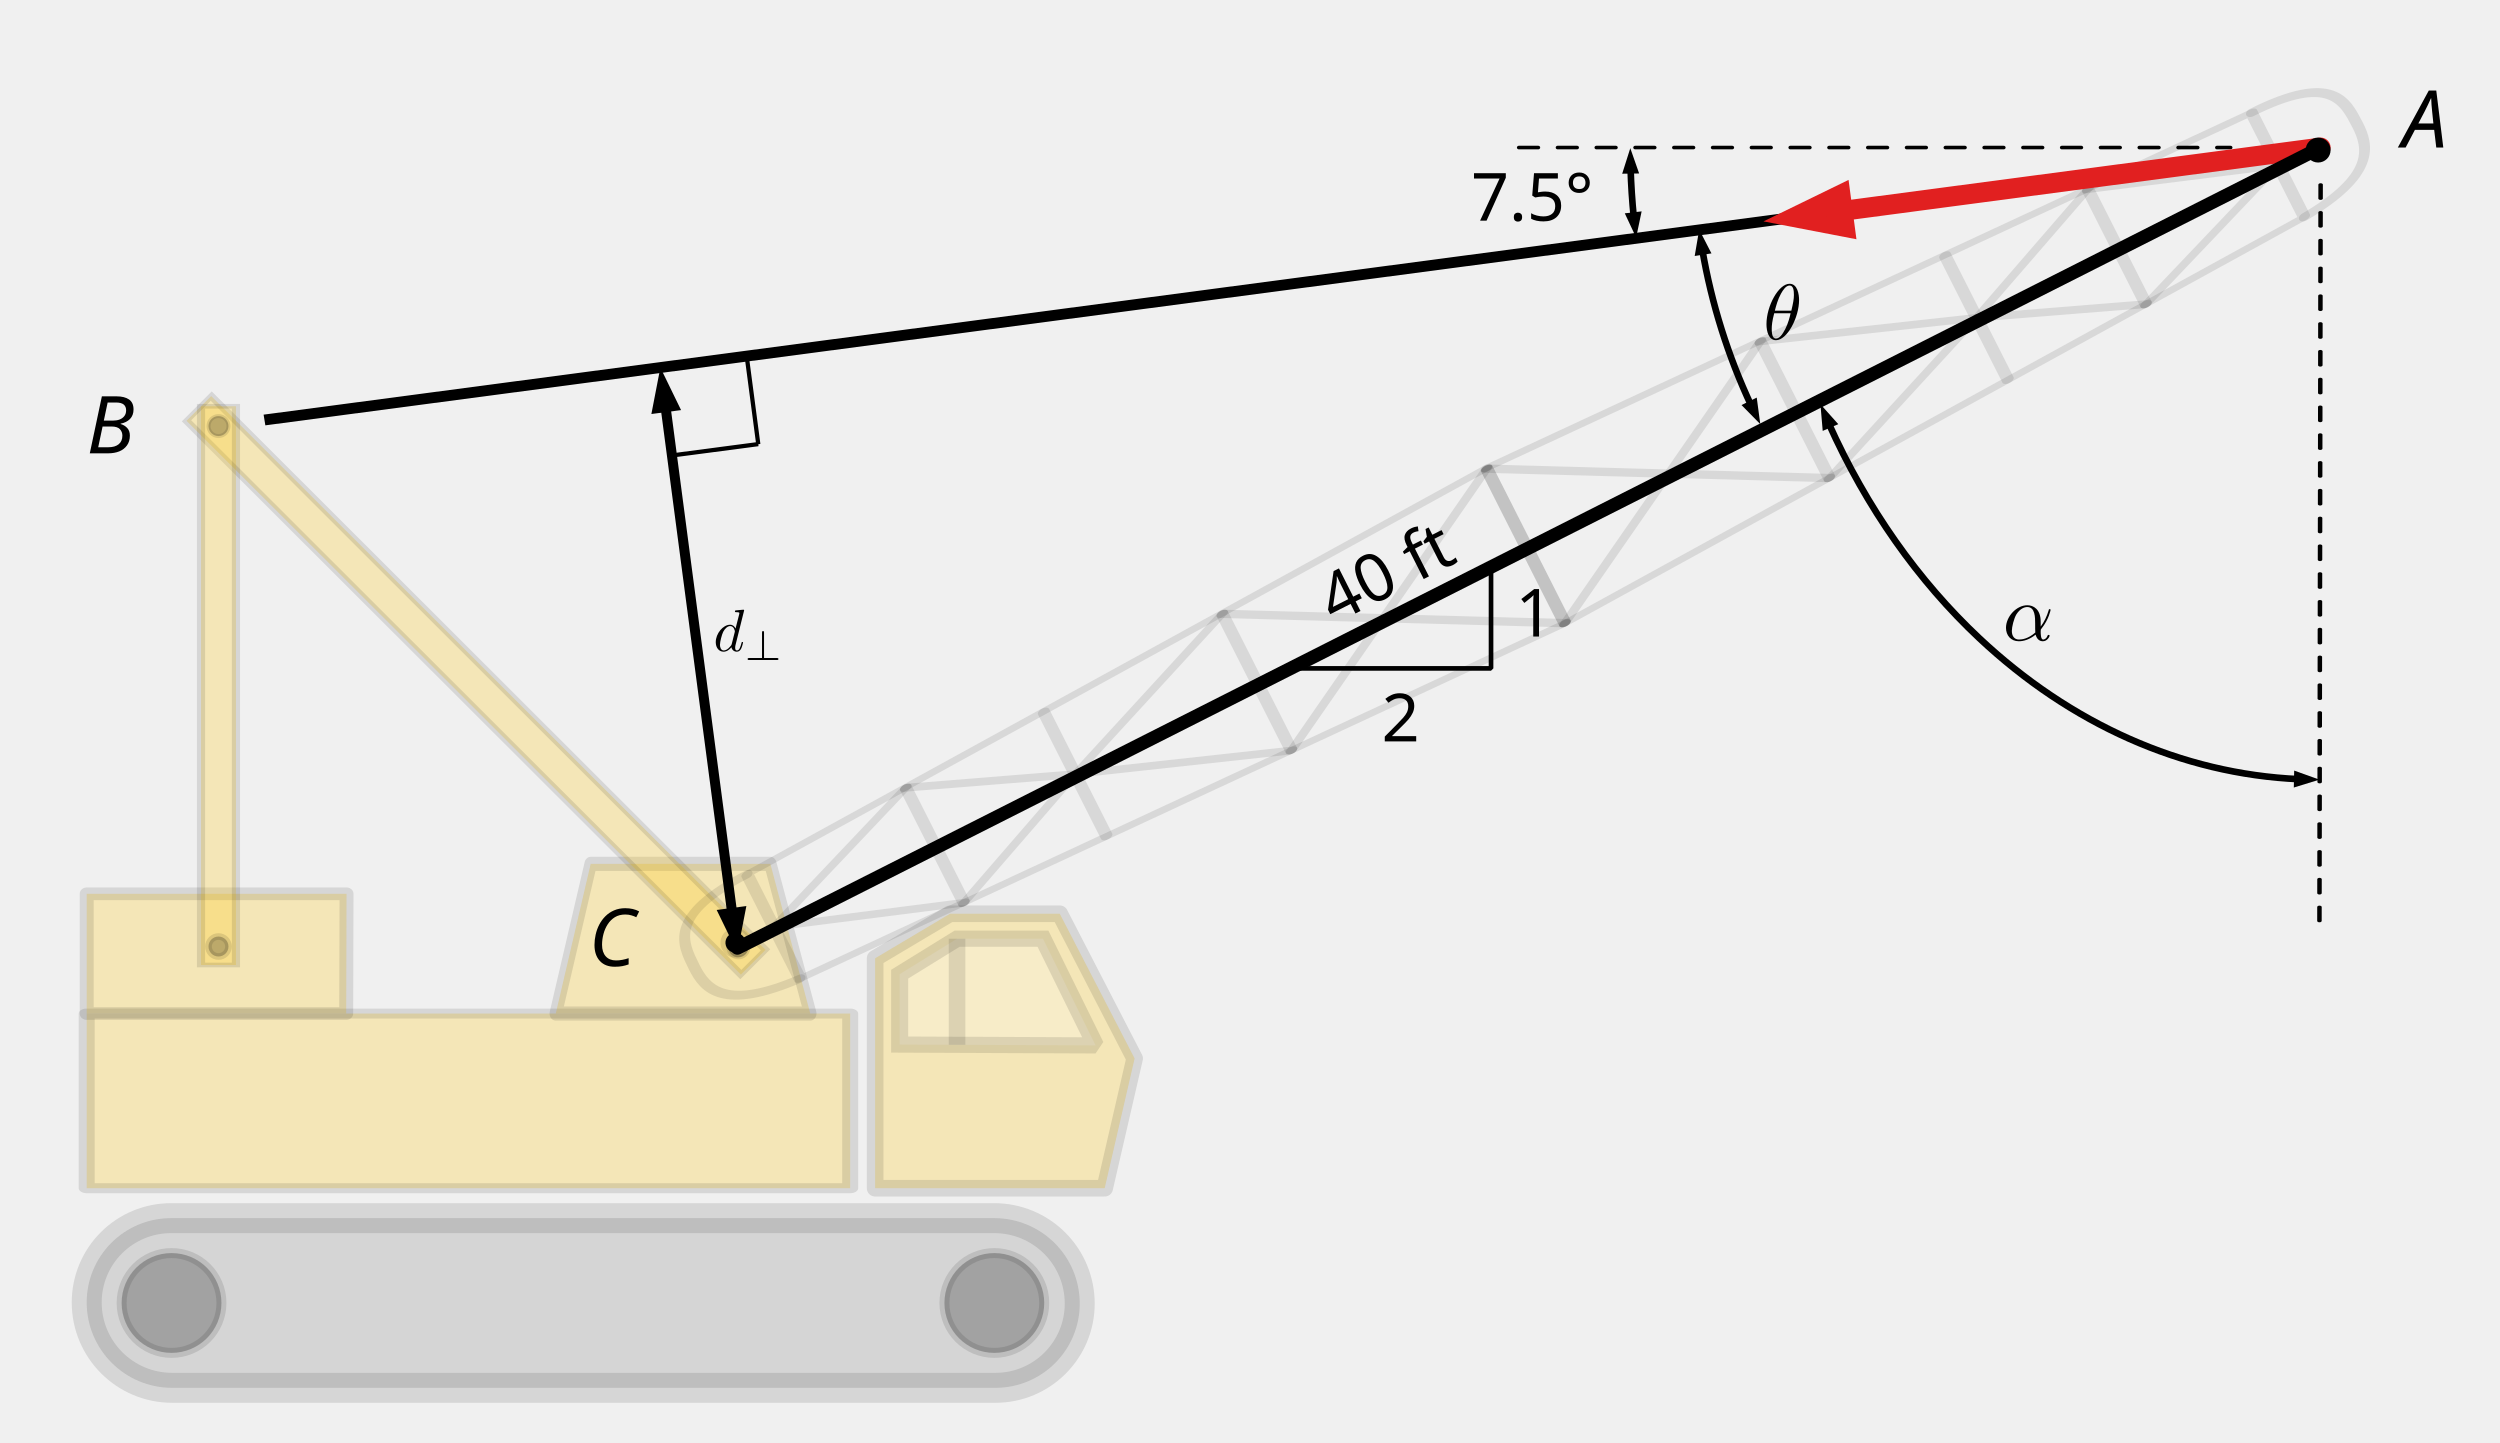
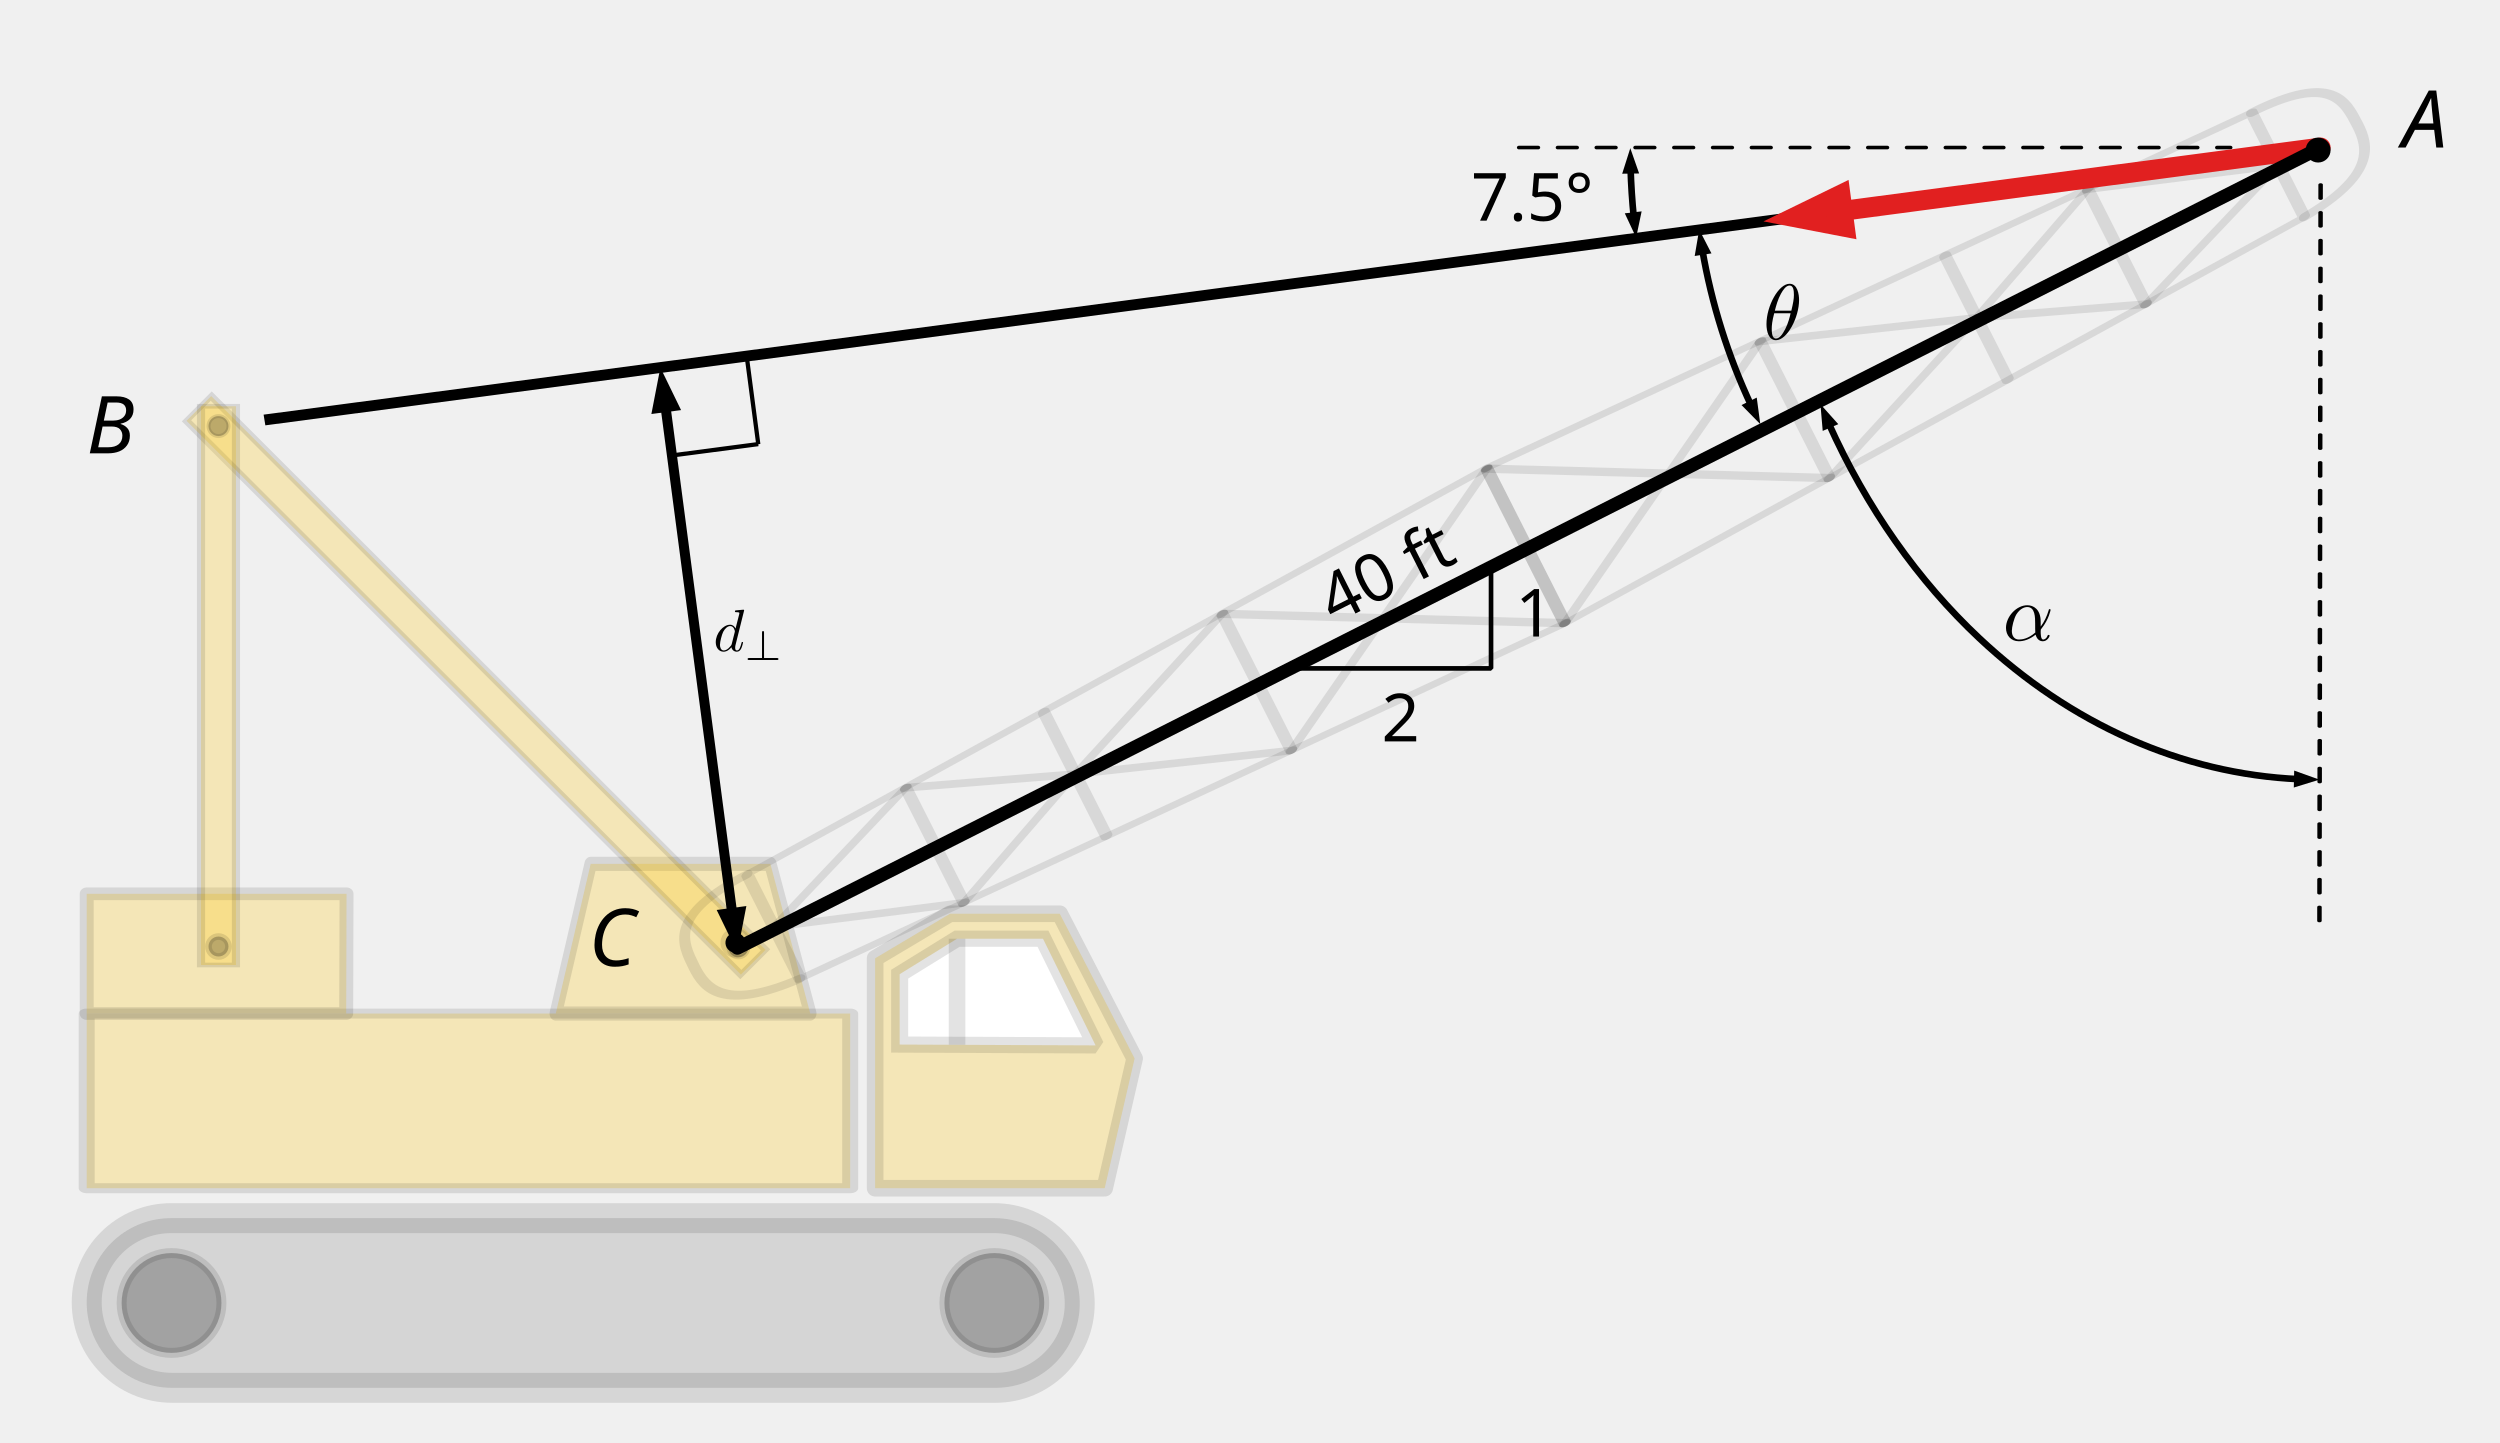
<svg xmlns="http://www.w3.org/2000/svg" width="100%" height="100%" viewBox="0 0 501 289" version="1.1" xml:space="preserve" style="fill-rule:evenodd;clip-rule:evenodd;stroke-linecap:round;stroke-miterlimit:1.5;">
  <g transform="matrix(1,0,0,1,-526,-709)">
    <g id="mobile_crane_diagram" transform="matrix(1,0,0,0.768,469.377,670.718)">
      <rect x="57" y="50" width="500" height="375" style="fill:none;" />
      <g transform="matrix(1,0,0,1.30208,-10,-128.385)">
        <g id="track">
          <path d="M265.888,381C270.426,381 274.779,382.803 277.988,386.012C281.197,389.221 283,393.574 283,398.112L283,398.114C283,407.44 275.44,415 266.114,415C228.629,415 138.814,415 101.116,415C91.663,415 84,407.337 84,397.884C84,397.883 84,397.883 84,397.882C84,393.405 85.779,389.111 88.945,385.945C92.111,382.779 96.405,381 100.882,381L265.888,381Z" style="fill:rgb(128,128,128);fill-opacity:0.24;stroke:black;stroke-opacity:0.11;stroke-width:6px;" />
          <g transform="matrix(0.833333,0,0,0.833333,9.33233,57.1667)">
            <circle cx="110" cy="409" r="12" style="fill-opacity:0.24;stroke:black;stroke-opacity:0.11;stroke-width:2.4px;stroke-linecap:butt;" />
          </g>
          <g transform="matrix(0.833333,0,0,0.833333,174.221,57.1667)">
            <circle cx="110" cy="409" r="12" style="fill-opacity:0.24;stroke:black;stroke-opacity:0.11;stroke-width:2.4px;stroke-linecap:butt;" />
          </g>
        </g>
        <g id="body">
          <g transform="matrix(1,0,0,0.625,18,140)">
            <rect x="66" y="320" width="153" height="56" style="fill:rgb(255,197,0);fill-opacity:0.24;stroke:black;stroke-opacity:0.11;stroke-width:3.2px;stroke-linejoin:round;" />
          </g>
          <g transform="matrix(0.881356,0,0,1,28.4322,0)">
            <path d="M227.567,340L218.49,310L177.644,310L169.702,340L227.567,340Z" style="fill:rgb(255,197,0);fill-opacity:0.24;stroke:black;stroke-opacity:0.11;stroke-width:2.83px;stroke-linejoin:round;" />
          </g>
          <g id="weight" transform="matrix(0.881356,0,0,0.8,-64.0678,68)">
            <path d="M227,340L227.077,310L168,310L168,340L227,340Z" style="fill:rgb(255,197,0);fill-opacity:0.24;stroke:black;stroke-opacity:0.11;stroke-width:3.17px;stroke-linejoin:round;" />
          </g>
        </g>
        <g id="cab">
          <g transform="matrix(1,0,0,1,14,0)">
            <path d="M228,375L274,375L280,349L265,320L243,320L228,328.924L228,375Z" style="fill:rgb(255,197,0);fill-opacity:0.24;stroke:black;stroke-opacity:0.11;stroke-width:3.33px;stroke-linejoin:round;" />
          </g>
          <g transform="matrix(0.7667,0,0,0.726146,56.7732,95.3833)">
-             <path d="M248,326L263,316.213L285.46,316.213L299.212,345.655L248,345.425L248,326Z" style="fill:white;fill-opacity:0.24;stroke:black;stroke-opacity:0.11;stroke-width:4.46px;stroke-linecap:butt;" />
+             <path d="M248,326L263,316.213L285.46,316.213L299.212,345.655L248,345.425L248,326Z" style="fill:white;stroke:black;stroke-opacity:0.11;stroke-width:4.46px;stroke-linecap:butt;" />
          </g>
          <path d="M258.415,325L258.415,346.26" style="fill:none;stroke:black;stroke-opacity:0.11;stroke-width:3.33px;stroke-linecap:butt;" />
        </g>
        <g transform="matrix(0.70673,-0.707484,0.605643,0.604997,-84.2961,232.281)">
          <g transform="matrix(-5.55112e-17,0.931244,1,5.55112e-17,37.9078,44.0081)">
            <rect x="110.034" y="103" width="196.966" height="7" style="fill:rgb(255,197,0);fill-opacity:0.24;stroke:black;stroke-opacity:0.11;stroke-width:1.47px;stroke-linecap:butt;" />
          </g>
          <g transform="matrix(-0.776806,0,-4.31214e-17,0.907429,513.391,91.7907)">
            <circle cx="475" cy="257" r="2.575" style="fill-opacity:0.24;stroke:black;stroke-opacity:0.11;stroke-width:1.03px;stroke-linejoin:round;" />
          </g>
        </g>
        <g transform="matrix(1,0,0,0.756846,0,80.3073)">
          <g transform="matrix(1,0,0,1,-34,0.373805)">
            <g transform="matrix(1.5238e-17,0.751145,1,1.5238e-17,37.9078,99.2985)">
              <rect x="110.034" y="103" width="196.966" height="7" style="fill:rgb(255,197,0);fill-opacity:0.24;stroke:black;stroke-opacity:0.11;stroke-width:1.64px;stroke-linecap:butt;" />
            </g>
            <g transform="matrix(-0.776806,0,0,1.02637,513.391,61.2222)">
              <circle cx="475" cy="257" r="2.575" style="fill-opacity:0.24;stroke:black;stroke-opacity:0.11;stroke-width:1.72px;stroke-linejoin:round;" />
            </g>
          </g>
          <g transform="matrix(-0.776806,-1.70925e-16,-1.29364e-16,1.02637,479.391,-76.2089)">
            <circle cx="475" cy="257" r="2.575" style="fill-opacity:0.24;stroke:black;stroke-opacity:0.11;stroke-width:1.03px;stroke-linejoin:round;" />
          </g>
        </g>
      </g>
      <g id="boom" transform="matrix(0.957047,-0.377517,0.289933,1.24615,-19.048,30.6705)">
        <g transform="matrix(1.08738,-0.191735,0.173648,0.984808,-111.228,110.413)">
          <g transform="matrix(-1.11692,0,0,0.667761,771.623,70.1025)">
            <g>
              <g transform="matrix(1.00366,0,0,1.00366,-19.8718,8.26007)">
                <path d="M374.5,202L238,193.5L238,158.5L374.5,150" style="fill:none;stroke:black;stroke-opacity:0.1;stroke-width:2.01px;stroke-linejoin:round;" />
              </g>
              <g transform="matrix(-1.15547,0,0,1.49754,827.954,-104.981)">
                <path d="M527.018,181.846C539.719,181.928 539.499,188.404 539.55,193.575C539.601,198.746 538.468,204.278 527.018,205.303" style="fill:none;stroke:black;stroke-opacity:0.1;stroke-width:1.62px;stroke-linejoin:round;" />
              </g>
              <g transform="matrix(0.999989,0.00110936,0.00110936,0.884626,-0.172592,17.9495)">
                <path d="M356,159L355.935,217.782" style="fill:none;stroke:black;stroke-opacity:0.1;stroke-width:2.07px;stroke-linejoin:round;" />
              </g>
              <path d="M248.349,165.672L273.914,185" style="fill:none;stroke:black;stroke-opacity:0.1;stroke-width:2.02px;stroke-linejoin:round;" />
              <path d="M248.349,204.328L273.914,185" style="fill:none;stroke:black;stroke-opacity:0.1;stroke-width:2.02px;stroke-linejoin:round;" />
              <path d="M248.349,165.672L219,185.048" style="fill:none;stroke:black;stroke-opacity:0.1;stroke-width:2.02px;stroke-linejoin:round;" />
              <path d="M219,185.048L248.349,204.328" style="fill:none;stroke:black;stroke-opacity:0.1;stroke-width:2.02px;stroke-linejoin:round;" />
              <path d="M248.349,165.672L248.349,204.424" style="fill:none;stroke:black;stroke-opacity:0.1;stroke-width:2.02px;stroke-linejoin:round;" />
              <path d="M273.914,185L273.914,205.895" style="fill:none;stroke:black;stroke-opacity:0.1;stroke-width:2.02px;stroke-linejoin:round;" />
              <path d="M273.914,185L273.914,164.004" style="fill:none;stroke:black;stroke-opacity:0.1;stroke-width:2.02px;stroke-linejoin:round;" />
              <g transform="matrix(0.959167,0.0408163,0.0408163,0.9592,4.04679,-4.04513)">
                <path d="M307,207.98L360.356,154.646" style="fill:none;stroke:black;stroke-opacity:0.1;stroke-width:2.02px;stroke-linejoin:round;" />
              </g>
              <path d="M307,162.02L356,210.969" style="fill:none;stroke:black;stroke-opacity:0.1;stroke-width:2.02px;stroke-linejoin:round;" />
              <path d="M307,162.02L307,207.98" style="fill:none;stroke:black;stroke-opacity:0.1;stroke-width:2.02px;stroke-linejoin:round;" />
              <path d="M307,162.02L273.914,185" style="fill:none;stroke:black;stroke-opacity:0.1;stroke-width:2.02px;stroke-linejoin:round;" />
              <path d="M307,207.98L273.914,185" style="fill:none;stroke:black;stroke-opacity:0.1;stroke-width:2.02px;stroke-linejoin:round;" />
            </g>
          </g>
          <g transform="matrix(1.11692,0,0,0.667761,-23.6234,70.1025)">
            <g>
              <g transform="matrix(1.00366,0,0,1.00366,-19.8718,8.26007)">
                <path d="M374.5,202L238,193.5L238,158.5L374.5,150" style="fill:none;stroke:black;stroke-opacity:0.1;stroke-width:2.01px;stroke-linejoin:round;" />
              </g>
              <g transform="matrix(-1.15547,0,0,1.49754,827.954,-104.981)">
                <path d="M527.018,181.846C539.719,181.928 539.499,188.404 539.55,193.575C539.601,198.746 538.468,204.278 527.018,205.303" style="fill:none;stroke:black;stroke-opacity:0.1;stroke-width:1.62px;stroke-linejoin:round;" />
              </g>
              <g transform="matrix(0.999989,0.00110936,0.00110936,0.884626,-0.172592,17.9495)">
                <path d="M356,159L355.935,217.782" style="fill:none;stroke:black;stroke-opacity:0.1;stroke-width:2.07px;stroke-linejoin:round;" />
              </g>
              <path d="M248.349,165.672L273.914,185" style="fill:none;stroke:black;stroke-opacity:0.1;stroke-width:2.02px;stroke-linejoin:round;" />
              <path d="M248.349,204.328L273.914,185" style="fill:none;stroke:black;stroke-opacity:0.1;stroke-width:2.02px;stroke-linejoin:round;" />
              <path d="M248.349,165.672L219,185.048" style="fill:none;stroke:black;stroke-opacity:0.1;stroke-width:2.02px;stroke-linejoin:round;" />
              <path d="M219,185.048L248.349,204.328" style="fill:none;stroke:black;stroke-opacity:0.1;stroke-width:2.02px;stroke-linejoin:round;" />
              <path d="M248.349,165.672L248.349,204.424" style="fill:none;stroke:black;stroke-opacity:0.1;stroke-width:2.02px;stroke-linejoin:round;" />
              <path d="M273.914,185L273.914,205.895" style="fill:none;stroke:black;stroke-opacity:0.1;stroke-width:2.02px;stroke-linejoin:round;" />
              <path d="M273.914,185L273.914,164.004" style="fill:none;stroke:black;stroke-opacity:0.1;stroke-width:2.02px;stroke-linejoin:round;" />
              <g transform="matrix(0.959167,0.0408163,0.0408163,0.9592,4.04679,-4.04513)">
                <path d="M307,207.98L360.356,154.646" style="fill:none;stroke:black;stroke-opacity:0.1;stroke-width:2.02px;stroke-linejoin:round;" />
              </g>
              <path d="M307,162.02L356,210.969" style="fill:none;stroke:black;stroke-opacity:0.1;stroke-width:2.02px;stroke-linejoin:round;" />
              <path d="M307,162.02L307,207.98" style="fill:none;stroke:black;stroke-opacity:0.1;stroke-width:2.02px;stroke-linejoin:round;" />
              <path d="M307,162.02L273.914,185" style="fill:none;stroke:black;stroke-opacity:0.1;stroke-width:2.02px;stroke-linejoin:round;" />
              <path d="M307,207.98L273.914,185" style="fill:none;stroke:black;stroke-opacity:0.1;stroke-width:2.02px;stroke-linejoin:round;" />
            </g>
          </g>
        </g>
        <g transform="matrix(0.776806,1.38253e-16,1.38253e-16,-0.776806,-214.558,459.214)">
          <circle cx="475" cy="257" r="2.575" style="stroke:black;stroke-opacity:0.1;stroke-width:2.57px;stroke-linejoin:round;" />
        </g>
      </g>
      <g id="topping-lift" transform="matrix(1.50696,-0.0729575,-0.0531522,1.31046,-46.8855,-123.473)">
        <path d="M111.691,222.105L383.745,183.006" style="fill:none;stroke:black;stroke-width:2.17px;stroke-linecap:butt;stroke-linejoin:round;" />
      </g>
      <g id="topping-lift1" transform="matrix(-0.0854238,0.575534,-0.989118,0.100483,418.189,59.1494)">
        <g transform="matrix(0.179213,-1.02648,2.29703,-0.198379,-81.21,372.557)">
          <path d="M136.486,82.185L132.337,73.654L130.537,82.968L136.486,82.185Z" />
          <path d="M149.57,181.572L147.771,190.887L143.622,182.356L149.57,181.572Z" />
          <path d="M133.276,80.792C136.033,101.729 144.075,162.812 146.831,183.749" style="fill:none;stroke:black;stroke-width:2px;stroke-linejoin:round;" />
        </g>
      </g>
      <g id="topping-lift2" transform="matrix(-0.133085,0.104149,-0.983249,0.158534,439.592,96.7521)">
        <path d="M111.691,222.105L383.745,183.006" style="fill:none;stroke:black;stroke-width:0.85px;stroke-linejoin:round;" />
      </g>
      <g id="topping-lift3" transform="matrix(0.0799861,0.173288,0.121754,1.28027,155.584,-135.064)">
        <path d="M111.691,222.105L383.745,183.006" style="fill:none;stroke:black;stroke-width:0.85px;stroke-linejoin:round;" />
      </g>
      <g transform="matrix(1,0,0,1.30208,240.055,-200.379)">
        <g transform="matrix(16,0,0,16,309.883,221.744)">
                </g>
        <text x="298px" y="221.744px" style="font-family:'CMUSerif-Italic', 'CMU Serif';font-weight:500;font-style:italic;font-size:16px;">A</text>
      </g>
      <g transform="matrix(1,0,0,1.30208,-224.039,-120.587)">
        <g transform="matrix(16,0,0,16,309.242,221.744)">
                </g>
        <text x="298px" y="221.744px" style="font-family:'CMUSerif-Italic', 'CMU Serif';font-weight:500;font-style:italic;font-size:16px;">B</text>
      </g>
      <g transform="matrix(1,0,0,1,0.770783,-52.164)">
        <g id="glyph-0-1" transform="matrix(1,0,0,1.30208,198.805,271.903)">
          <g>
            <path d="M6.172,-8.156C6.172,-8.172 6.172,-8.297 6.016,-8.297C5.828,-8.297 4.703,-8.188 4.5,-8.156C4.406,-8.156 4.328,-8.094 4.328,-7.938C4.328,-7.797 4.438,-7.797 4.609,-7.797C5.188,-7.797 5.219,-7.703 5.219,-7.594L5.172,-7.344L4.453,-4.516C4.25,-4.953 3.891,-5.281 3.359,-5.281C1.953,-5.281 0.484,-3.531 0.484,-1.781C0.484,-0.656 1.141,0.125 2.063,0.125C2.313,0.125 2.906,0.078 3.625,-0.766C3.719,-0.266 4.141,0.125 4.703,0.125C5.125,0.125 5.406,-0.141 5.594,-0.531C5.797,-0.953 5.953,-1.688 5.953,-1.703C5.953,-1.828 5.844,-1.828 5.813,-1.828C5.688,-1.828 5.672,-1.781 5.641,-1.609C5.438,-0.844 5.219,-0.125 4.734,-0.125C4.406,-0.125 4.375,-0.438 4.375,-0.688C4.375,-0.969 4.406,-1.047 4.453,-1.25L6.172,-8.156ZM3.688,-1.422C3.625,-1.203 3.625,-1.188 3.438,-0.984C2.922,-0.328 2.422,-0.125 2.094,-0.125C1.5,-0.125 1.328,-0.781 1.328,-1.25C1.328,-1.859 1.703,-3.328 1.984,-3.875C2.359,-4.578 2.891,-5.016 3.375,-5.016C4.141,-5.016 4.313,-4.047 4.313,-3.969C4.313,-3.891 4.297,-3.828 4.281,-3.766L3.688,-1.422Z" style="fill-rule:nonzero;" />
          </g>
        </g>
        <g id="glyph-1-1" transform="matrix(1,0,0,1.30208,205.028,274.237)">
          <g>
            <path d="M3.938,-5.484C3.938,-5.609 3.938,-5.813 3.75,-5.813C3.531,-5.813 3.531,-5.625 3.531,-5.484L3.531,-0.406L0.984,-0.406C0.859,-0.406 0.641,-0.406 0.641,-0.203C0.641,0 0.844,0 0.984,0L6.5,0C6.641,0 6.828,0 6.828,-0.203C6.828,-0.406 6.641,-0.406 6.5,-0.406L3.938,-0.406L3.938,-5.484Z" style="fill-rule:nonzero;" />
          </g>
        </g>
      </g>
      <g transform="matrix(1,0,0,1.30208,-123.398,13.1786)">
        <g transform="matrix(16,0,0,16,309.438,221.744)">
                </g>
        <text x="298px" y="221.744px" style="font-family:'CMUSerif-Italic', 'CMU Serif';font-weight:500;font-style:italic;font-size:16px;">C</text>
      </g>
      <g transform="matrix(1,0,0,1.30208,53.4185,-181.296)">
        <g transform="matrix(13.3333,0,0,13.3333,319.471,221.744)">
                </g>
        <text x="298px" y="221.744px" style="font-family:'CMUSerif-Roman', 'CMU Serif';font-weight:500;font-size:13.333px;">7.5°</text>
      </g>
      <g transform="matrix(0.892586,-0.58708,0.450878,1.16222,-42.0379,130.012)">
        <g transform="matrix(13.3333,0,0,13.3333,324.999,221.744)">
                </g>
        <text x="298px" y="221.744px" style="font-family:'CMUSerif-Roman', 'CMU Serif';font-weight:500;font-size:13.333px;">40 ft</text>
      </g>
      <g id="glyph-0-11" transform="matrix(1,0,0,1.30208,457.967,216.951)">
        <g>
          <path d="M7.609,-3.766C7.609,-6.266 6.125,-7.047 4.938,-7.047C2.75,-7.047 0.656,-4.766 0.656,-2.516C0.656,-1.031 1.609,0.172 3.234,0.172C4.234,0.172 5.391,-0.188 6.594,-1.156C6.813,-0.313 7.328,0.172 8.047,0.172C8.891,0.172 9.391,-0.703 9.391,-0.953C9.391,-1.063 9.297,-1.109 9.203,-1.109C9.078,-1.109 9.031,-1.063 8.984,-0.953C8.703,-0.172 8.125,-0.172 8.094,-0.172C7.609,-0.172 7.609,-1.422 7.609,-1.797C7.609,-2.141 7.609,-2.172 7.766,-2.359C9.266,-4.234 9.594,-6.094 9.594,-6.109C9.594,-6.141 9.578,-6.266 9.406,-6.266C9.25,-6.266 9.25,-6.219 9.172,-5.922C8.875,-4.922 8.344,-3.719 7.609,-2.766L7.609,-3.766ZM6.531,-1.578C5.125,-0.344 3.906,-0.172 3.266,-0.172C2.313,-0.172 1.828,-0.891 1.828,-1.906C1.828,-2.688 2.25,-4.422 2.75,-5.234C3.5,-6.391 4.359,-6.688 4.922,-6.688C6.5,-6.688 6.5,-4.609 6.5,-3.359C6.5,-2.766 6.5,-1.844 6.531,-1.578Z" style="fill-rule:nonzero;" />
        </g>
      </g>
      <g transform="matrix(1,0,0,1.30208,-473,-453.906)">
        <g transform="matrix(1,-0,-0,1,529.623,386.882)">
          <path d="M325.606,42.751L327.884,47.618L328.982,42.358L325.606,42.751Z" />
          <path d="M325.086,34.815L326.71,29.693L328.484,34.765L325.086,34.815Z" />
          <path d="M327.412,43.567C327.081,40.31 326.867,37.043 326.77,33.771" style="fill:none;stroke:black;stroke-width:1.33px;stroke-linecap:butt;stroke-linejoin:bevel;" />
        </g>
      </g>
      <g transform="matrix(1.07654,2.04346e-16,2.15166e-16,1.30208,298.122,-470.984)">
        <path d="M58.408,429.569L190.891,429.569" style="fill:none;stroke:black;stroke-width:0.72px;stroke-linejoin:round;stroke-dasharray:3.61,3.61,0,0;" />
      </g>
      <g transform="matrix(-9.10186e-17,0.801994,-1,2.0591e-16,951.244,41.5074)">
        <path d="M70.469,429.569L314.002,429.809" style="fill:none;stroke:black;stroke-width:0.9px;stroke-linejoin:round;stroke-dasharray:4.52,4.52,0,0;" />
      </g>
      <g id="topping-lift4" transform="matrix(0.370416,0.123116,0.0868143,1.28631,363.642,-194.297)">
        <g transform="matrix(2.76162,-0.264323,-0.242688,1.03549,-893.372,275.308)">
          <path d="M370.453,36.052L353.398,44.365L372.03,47.948L370.453,36.052Z" style="fill:rgb(225,32,32);" />
          <path d="M367.673,42.473L465.051,29.571" style="fill:none;stroke:rgb(225,32,32);stroke-width:4px;stroke-linejoin:round;" />
        </g>
      </g>
      <g transform="matrix(0.329143,0,0,0.428572,217.705,-273.744)">
        <circle cx="922" cy="846.405" r="7.595" />
      </g>
      <g transform="matrix(1,0,0,1.30208,-469.377,-873.331)">
        <path d="M673.771,899L991.051,738.571" style="fill:none;stroke:black;stroke-width:2.67px;stroke-linejoin:round;" />
      </g>
      <g transform="matrix(0.884503,0,0,1.1517,-358.146,-762.571)">
        <g transform="matrix(1.13058,-0,-0,1.13058,468.929,705.409)">
          <path d="M348.996,81.169L352.764,85L352.049,79.674L348.996,81.169Z" />
          <path d="M339.616,51.298L340.518,46L342.975,50.779L339.616,51.298Z" />
          <path d="M350.971,81.337C346.304,71.39 342.997,60.86 341.14,50.031" style="fill:none;stroke:black;stroke-width:1.33px;stroke-linecap:butt;stroke-linejoin:bevel;" />
        </g>
      </g>
      <g transform="matrix(0.813235,0,0,1.30208,-284.328,-888.375)">
        <g transform="matrix(1.22966,-0,-0,1,419.253,720.554)">
          <path d="M368.391,85.008L364.811,81L365.271,86.354L368.391,85.008Z" />
          <path d="M459.752,154.428L464.811,156.241L459.677,157.826L459.752,154.428Z" />
          <path d="M366.427,84.745C374.082,101.847 384.451,116.455 396.677,127.925C414.862,144.985 437.155,155.101 460.734,156.15" style="fill:none;stroke:black;stroke-width:1.33px;stroke-linecap:butt;stroke-linejoin:bevel;" />
        </g>
      </g>
      <g transform="matrix(1.32321,0,0,1.72293,409.962,138.403)">
        <g id="glyph-0-12">
          <path d="M5.438,-5.969C5.438,-6.766 5.219,-8.422 4,-8.422C2.344,-8.422 0.5,-5.063 0.5,-2.313C0.5,-1.188 0.844,0.125 1.938,0.125C3.625,0.125 5.438,-3.297 5.438,-5.969ZM1.766,-4.344C1.969,-5.109 2.219,-6.063 2.688,-6.906C3.016,-7.5 3.453,-8.156 4,-8.156C4.578,-8.156 4.656,-7.406 4.656,-6.719C4.656,-6.125 4.547,-5.516 4.266,-4.344L1.766,-4.344ZM4.156,-3.953C4.031,-3.406 3.781,-2.391 3.328,-1.531C2.906,-0.719 2.453,-0.125 1.938,-0.125C1.547,-0.125 1.297,-0.484 1.297,-1.594C1.297,-2.094 1.359,-2.781 1.672,-3.953L4.156,-3.953Z" style="fill-rule:nonzero;" />
        </g>
      </g>
      <g transform="matrix(1.142,0,0,1,-55.2835,-5.75419)">
        <g transform="matrix(0.875657,0,0,1.30208,79.4874,-39.666)">
          <g transform="matrix(13.3333,0,0,13.3333,304.667,221.744)">
                    </g>
          <text x="298px" y="221.744px" style="font-family:'CMUSerif-Roman', 'CMU Serif';font-weight:500;font-size:13.333px;">2</text>
        </g>
        <g transform="matrix(0.875657,0,0,1.30208,102.969,-67.0305)">
          <g transform="matrix(13.3333,0,0,13.3333,304.667,221.744)">
                    </g>
          <text x="298px" y="221.744px" style="font-family:'CMUSerif-Roman', 'CMU Serif';font-weight:500;font-size:13.333px;">1</text>
        </g>
        <g transform="matrix(0.711489,0,0,1.05797,105.557,-35.3043)">
          <path d="M307.885,250.772L357.115,226.228L357.115,250.772L307.885,250.772Z" style="fill:none;stroke:black;stroke-width:1.15px;stroke-linecap:butt;stroke-linejoin:bevel;" />
        </g>
      </g>
    </g>
  </g>
</svg>
